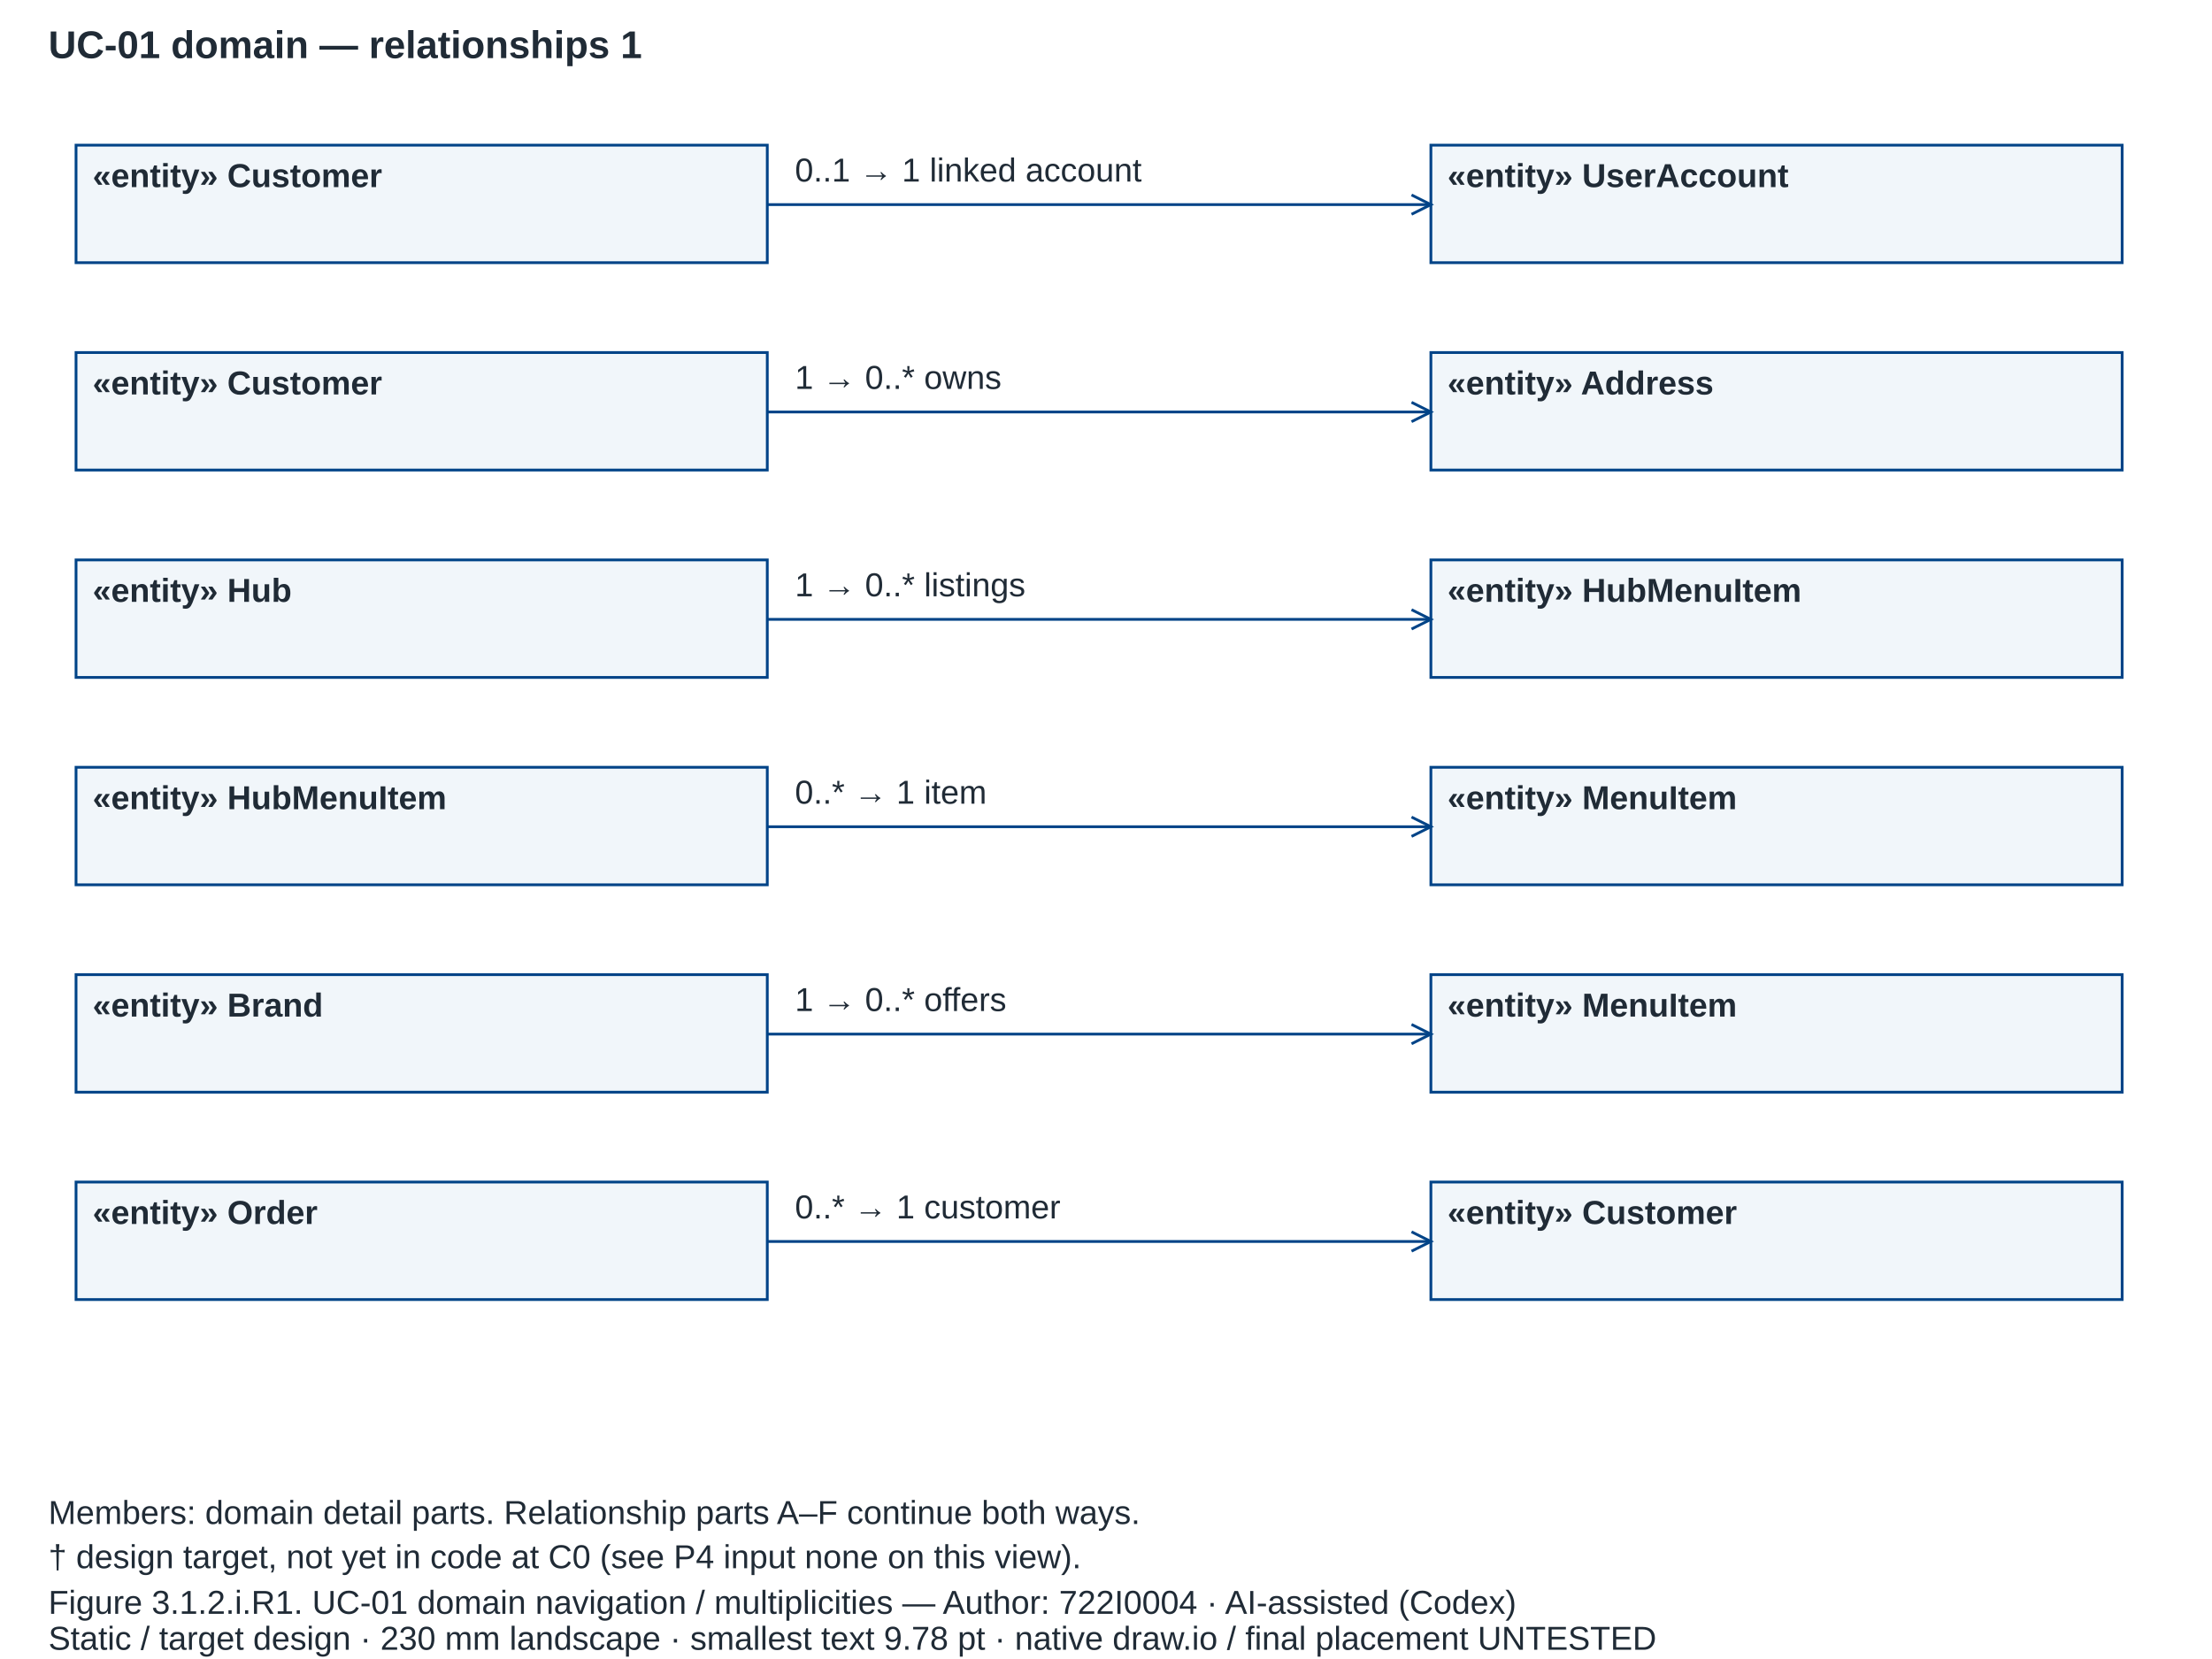
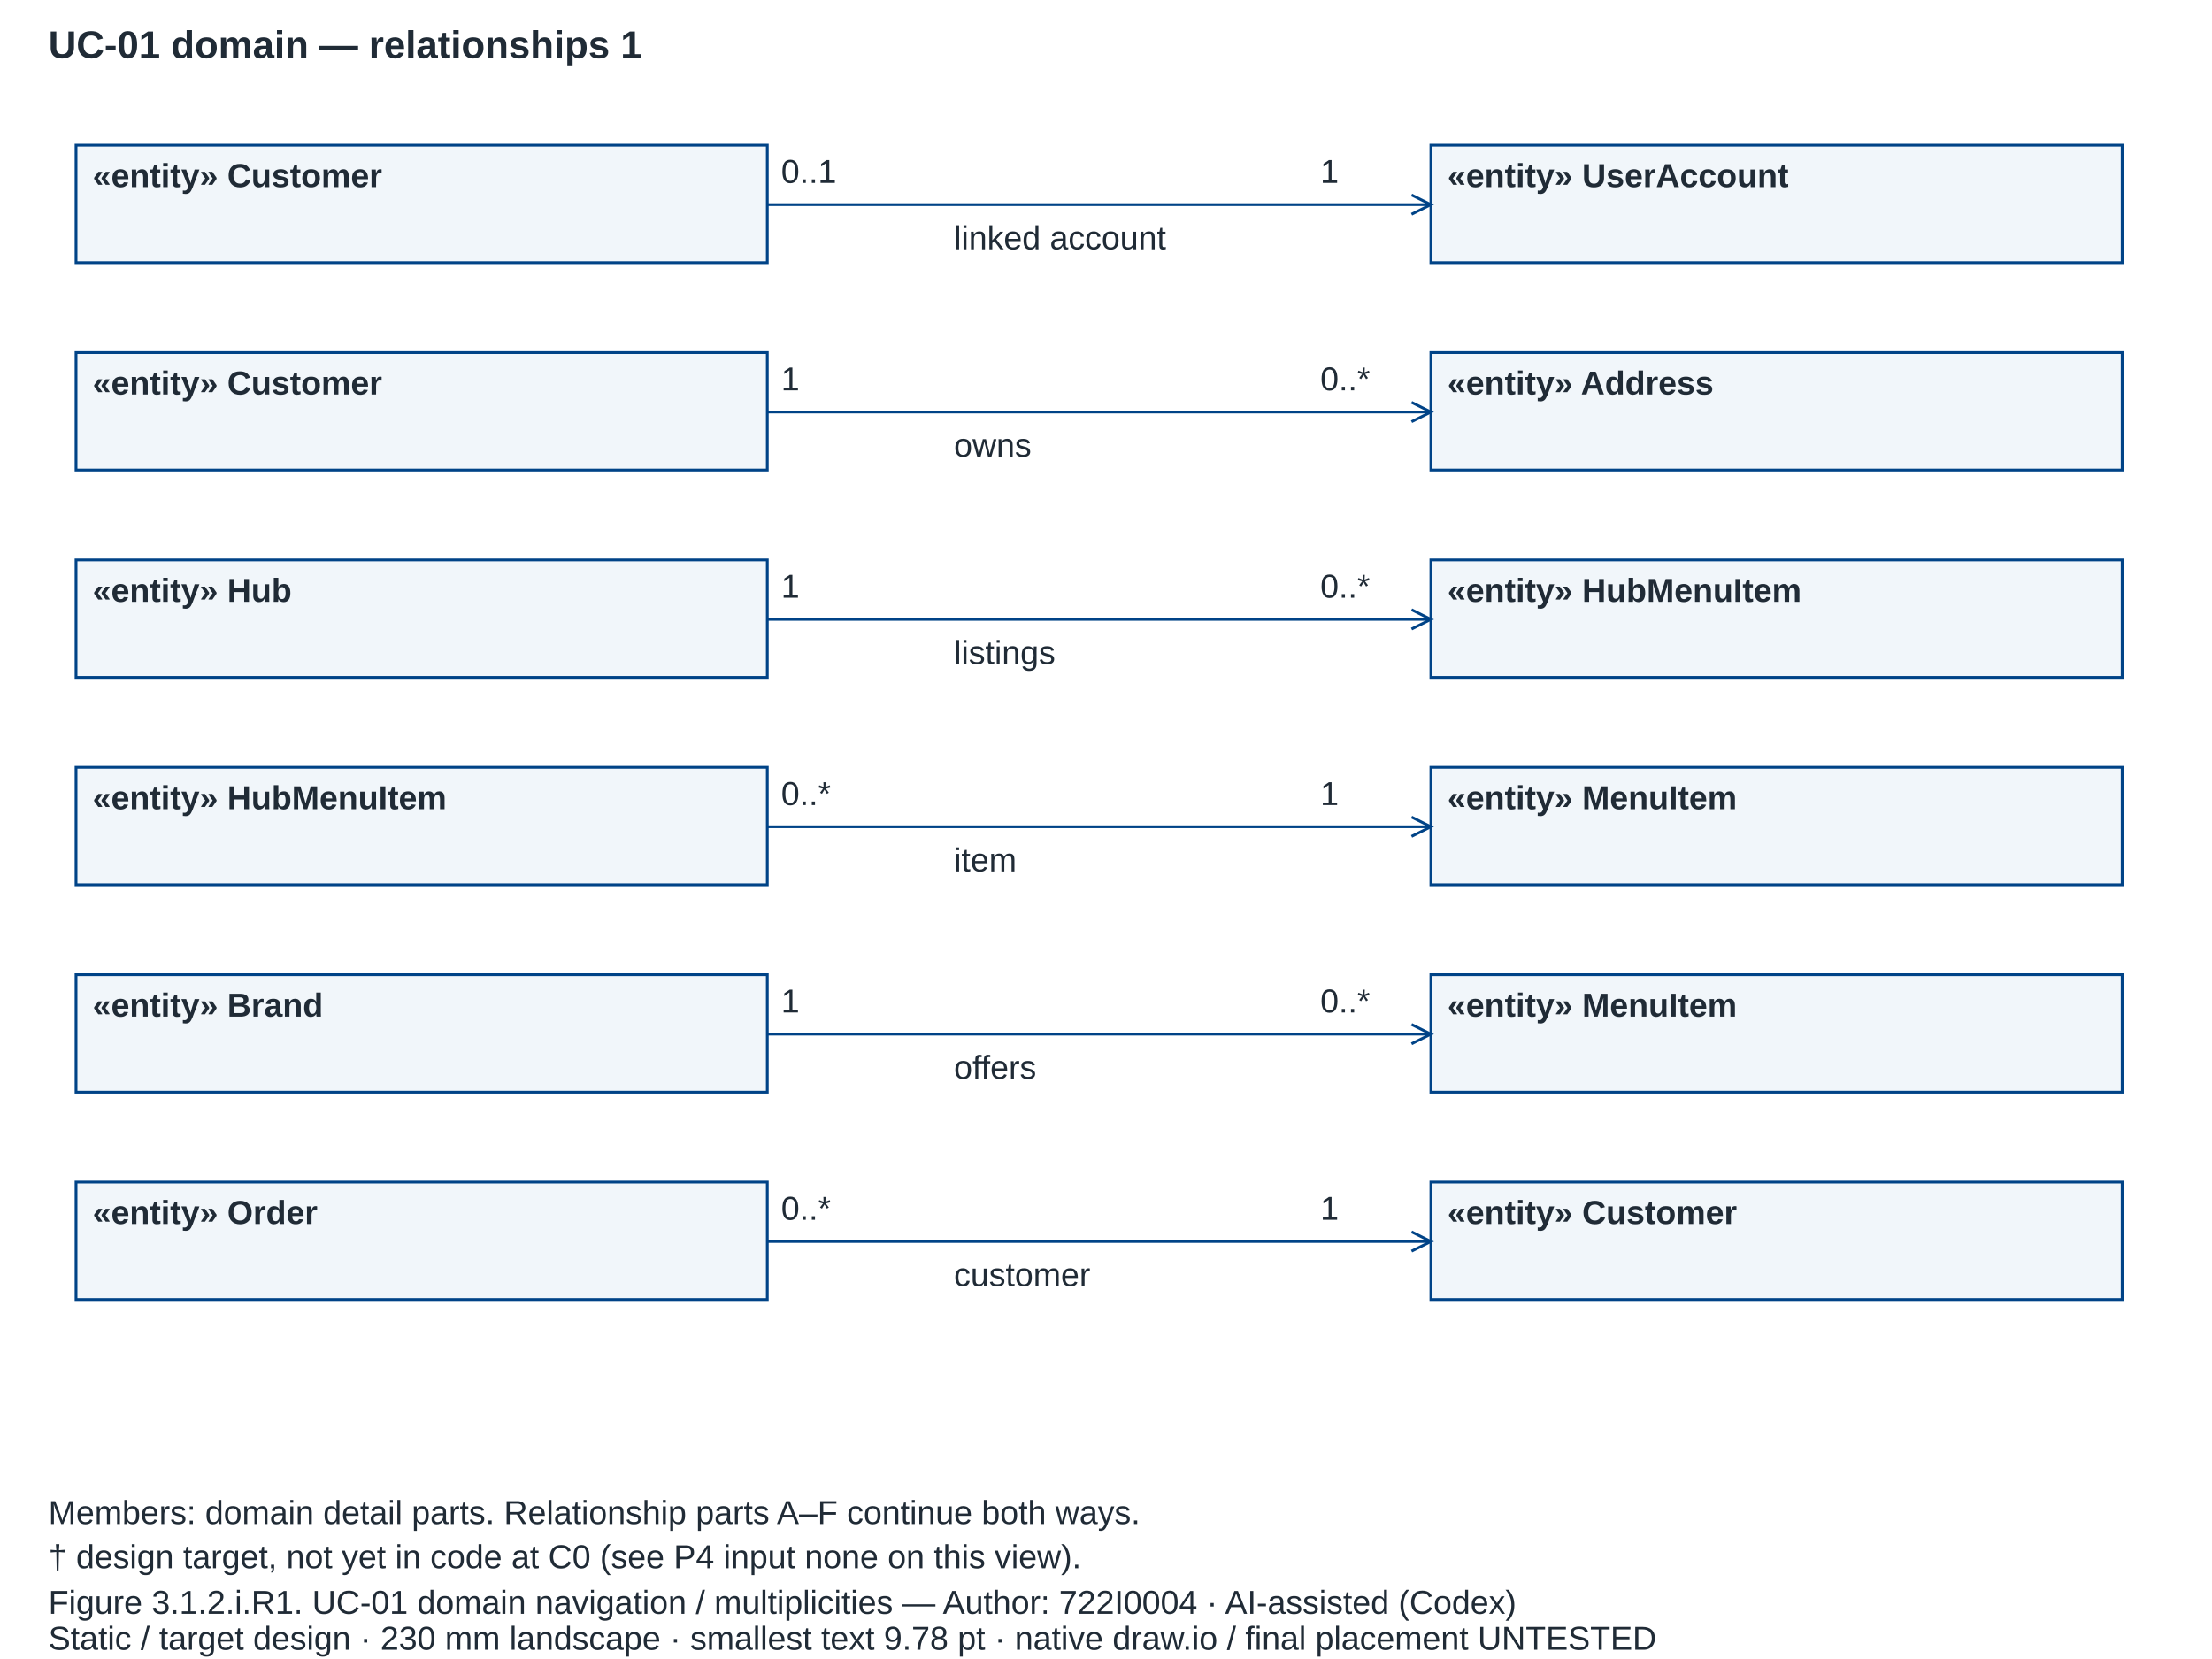
<svg xmlns="http://www.w3.org/2000/svg" width="1600" height="1200" viewBox="0 0 1600 1200">
  <rect width="100%" height="100%" fill="white" />
  <text x="35" y="42.04" font-family="Arial" font-size="28" font-weight="bold" fill="#202B36">UC-01 domain — relationships 1</text>
  <rect x="55" y="105" width="500" height="85" fill="#F1F6FA" stroke="#004387" stroke-width="2" />
  <text x="67" y="135.32" font-family="Arial" font-size="24" font-weight="bold" fill="#202B36">«entity» Customer</text>
  <rect x="1035" y="105" width="500" height="85" fill="#F1F6FA" stroke="#004387" stroke-width="2" />
  <text x="1047" y="135.32" font-family="Arial" font-size="24" font-weight="bold" fill="#202B36">«entity» UserAccount</text>
  <rect x="55" y="255" width="500" height="85" fill="#F1F6FA" stroke="#004387" stroke-width="2" />
  <text x="67" y="285.32" font-family="Arial" font-size="24" font-weight="bold" fill="#202B36">«entity» Customer</text>
  <rect x="1035" y="255" width="500" height="85" fill="#F1F6FA" stroke="#004387" stroke-width="2" />
  <text x="1047" y="285.32" font-family="Arial" font-size="24" font-weight="bold" fill="#202B36">«entity» Address</text>
  <rect x="55" y="405" width="500" height="85" fill="#F1F6FA" stroke="#004387" stroke-width="2" />
  <text x="67" y="435.32" font-family="Arial" font-size="24" font-weight="bold" fill="#202B36">«entity» Hub</text>
  <rect x="1035" y="405" width="500" height="85" fill="#F1F6FA" stroke="#004387" stroke-width="2" />
  <text x="1047" y="435.32" font-family="Arial" font-size="24" font-weight="bold" fill="#202B36">«entity» HubMenuItem</text>
  <rect x="55" y="555" width="500" height="85" fill="#F1F6FA" stroke="#004387" stroke-width="2" />
  <text x="67" y="585.32" font-family="Arial" font-size="24" font-weight="bold" fill="#202B36">«entity» HubMenuItem</text>
  <rect x="1035" y="555" width="500" height="85" fill="#F1F6FA" stroke="#004387" stroke-width="2" />
  <text x="1047" y="585.32" font-family="Arial" font-size="24" font-weight="bold" fill="#202B36">«entity» MenuItem</text>
  <rect x="55" y="705" width="500" height="85" fill="#F1F6FA" stroke="#004387" stroke-width="2" />
  <text x="67" y="735.32" font-family="Arial" font-size="24" font-weight="bold" fill="#202B36">«entity» Brand</text>
  <rect x="1035" y="705" width="500" height="85" fill="#F1F6FA" stroke="#004387" stroke-width="2" />
  <text x="1047" y="735.32" font-family="Arial" font-size="24" font-weight="bold" fill="#202B36">«entity» MenuItem</text>
  <rect x="55" y="855" width="500" height="85" fill="#F1F6FA" stroke="#004387" stroke-width="2" />
  <text x="67" y="885.32" font-family="Arial" font-size="24" font-weight="bold" fill="#202B36">«entity» Order</text>
  <rect x="1035" y="855" width="500" height="85" fill="#F1F6FA" stroke="#004387" stroke-width="2" />
  <text x="1047" y="885.32" font-family="Arial" font-size="24" font-weight="bold" fill="#202B36">«entity» Customer</text>
  <polyline points="555,148 1035,148" fill="none" stroke="#004387" stroke-width="2" />
  <polyline points="1021.0,155.0 1035,148 1021.0,141.0" fill="none" stroke="#004387" stroke-width="2" />
-   <text x="575" y="131.32" font-family="Arial" font-size="24" font-weight="normal" fill="#202B36">0..1 → 1 linked account</text>
+   <text x="565" y="132.32" font-family="Arial" font-size="24" font-weight="normal" fill="#202B36">0..1</text>
+   <text x="955" y="132.32" font-family="Arial" font-size="24" font-weight="normal" fill="#202B36">1</text>
+   <text x="690" y="180.32" font-family="Arial" font-size="24" font-weight="normal" fill="#202B36">linked account</text>
  <polyline points="555,298 1035,298" fill="none" stroke="#004387" stroke-width="2" />
  <polyline points="1021.0,305.0 1035,298 1021.0,291.0" fill="none" stroke="#004387" stroke-width="2" />
-   <text x="575" y="281.32" font-family="Arial" font-size="24" font-weight="normal" fill="#202B36">1 → 0..* owns</text>
+   <text x="565" y="282.32" font-family="Arial" font-size="24" font-weight="normal" fill="#202B36">1</text>
+   <text x="955" y="282.32" font-family="Arial" font-size="24" font-weight="normal" fill="#202B36">0..*</text>
+   <text x="690" y="330.32" font-family="Arial" font-size="24" font-weight="normal" fill="#202B36">owns</text>
  <polyline points="555,448 1035,448" fill="none" stroke="#004387" stroke-width="2" />
  <polyline points="1021.0,455.0 1035,448 1021.0,441.0" fill="none" stroke="#004387" stroke-width="2" />
-   <text x="575" y="431.32" font-family="Arial" font-size="24" font-weight="normal" fill="#202B36">1 → 0..* listings</text>
+   <text x="565" y="432.32" font-family="Arial" font-size="24" font-weight="normal" fill="#202B36">1</text>
+   <text x="955" y="432.32" font-family="Arial" font-size="24" font-weight="normal" fill="#202B36">0..*</text>
+   <text x="690" y="480.32" font-family="Arial" font-size="24" font-weight="normal" fill="#202B36">listings</text>
  <polyline points="555,598 1035,598" fill="none" stroke="#004387" stroke-width="2" />
  <polyline points="1021.0,605.0 1035,598 1021.0,591.0" fill="none" stroke="#004387" stroke-width="2" />
-   <text x="575" y="581.32" font-family="Arial" font-size="24" font-weight="normal" fill="#202B36">0..* → 1 item</text>
+   <text x="565" y="582.32" font-family="Arial" font-size="24" font-weight="normal" fill="#202B36">0..*</text>
+   <text x="955" y="582.32" font-family="Arial" font-size="24" font-weight="normal" fill="#202B36">1</text>
+   <text x="690" y="630.32" font-family="Arial" font-size="24" font-weight="normal" fill="#202B36">item</text>
  <polyline points="555,748 1035,748" fill="none" stroke="#004387" stroke-width="2" />
  <polyline points="1021.0,755.0 1035,748 1021.0,741.0" fill="none" stroke="#004387" stroke-width="2" />
-   <text x="575" y="731.32" font-family="Arial" font-size="24" font-weight="normal" fill="#202B36">1 → 0..* offers</text>
+   <text x="565" y="732.32" font-family="Arial" font-size="24" font-weight="normal" fill="#202B36">1</text>
+   <text x="955" y="732.32" font-family="Arial" font-size="24" font-weight="normal" fill="#202B36">0..*</text>
+   <text x="690" y="780.32" font-family="Arial" font-size="24" font-weight="normal" fill="#202B36">offers</text>
  <polyline points="555,898 1035,898" fill="none" stroke="#004387" stroke-width="2" />
  <polyline points="1021.0,905.0 1035,898 1021.0,891.0" fill="none" stroke="#004387" stroke-width="2" />
-   <text x="575" y="881.32" font-family="Arial" font-size="24" font-weight="normal" fill="#202B36">0..* → 1 customer</text>
+   <text x="565" y="882.32" font-family="Arial" font-size="24" font-weight="normal" fill="#202B36">0..*</text>
+   <text x="955" y="882.32" font-family="Arial" font-size="24" font-weight="normal" fill="#202B36">1</text>
+   <text x="690" y="930.32" font-family="Arial" font-size="24" font-weight="normal" fill="#202B36">customer</text>
  <text x="35" y="1102.32" font-family="Arial" font-size="24" font-weight="normal" fill="#202B36">Members: domain detail parts. Relationship parts A–F continue both ways.</text>
  <text x="35" y="1134.32" font-family="Arial" font-size="24" font-weight="normal" fill="#202B36">† design target, not yet in code at C0 (see P4 input none on this view).</text>
  <text x="35" y="1167.32" font-family="Arial" font-size="24" font-weight="normal" fill="#202B36">Figure 3.1.2.i.R1. UC-01 domain navigation / multiplicities — Author: 722I0004 · AI-assisted (Codex)</text>
  <text x="35" y="1193.32" font-family="Arial" font-size="24" font-weight="normal" fill="#202B36">Static / target design · 230 mm landscape · smallest text 9.78 pt · native draw.io / final placement UNTESTED</text>
</svg>
